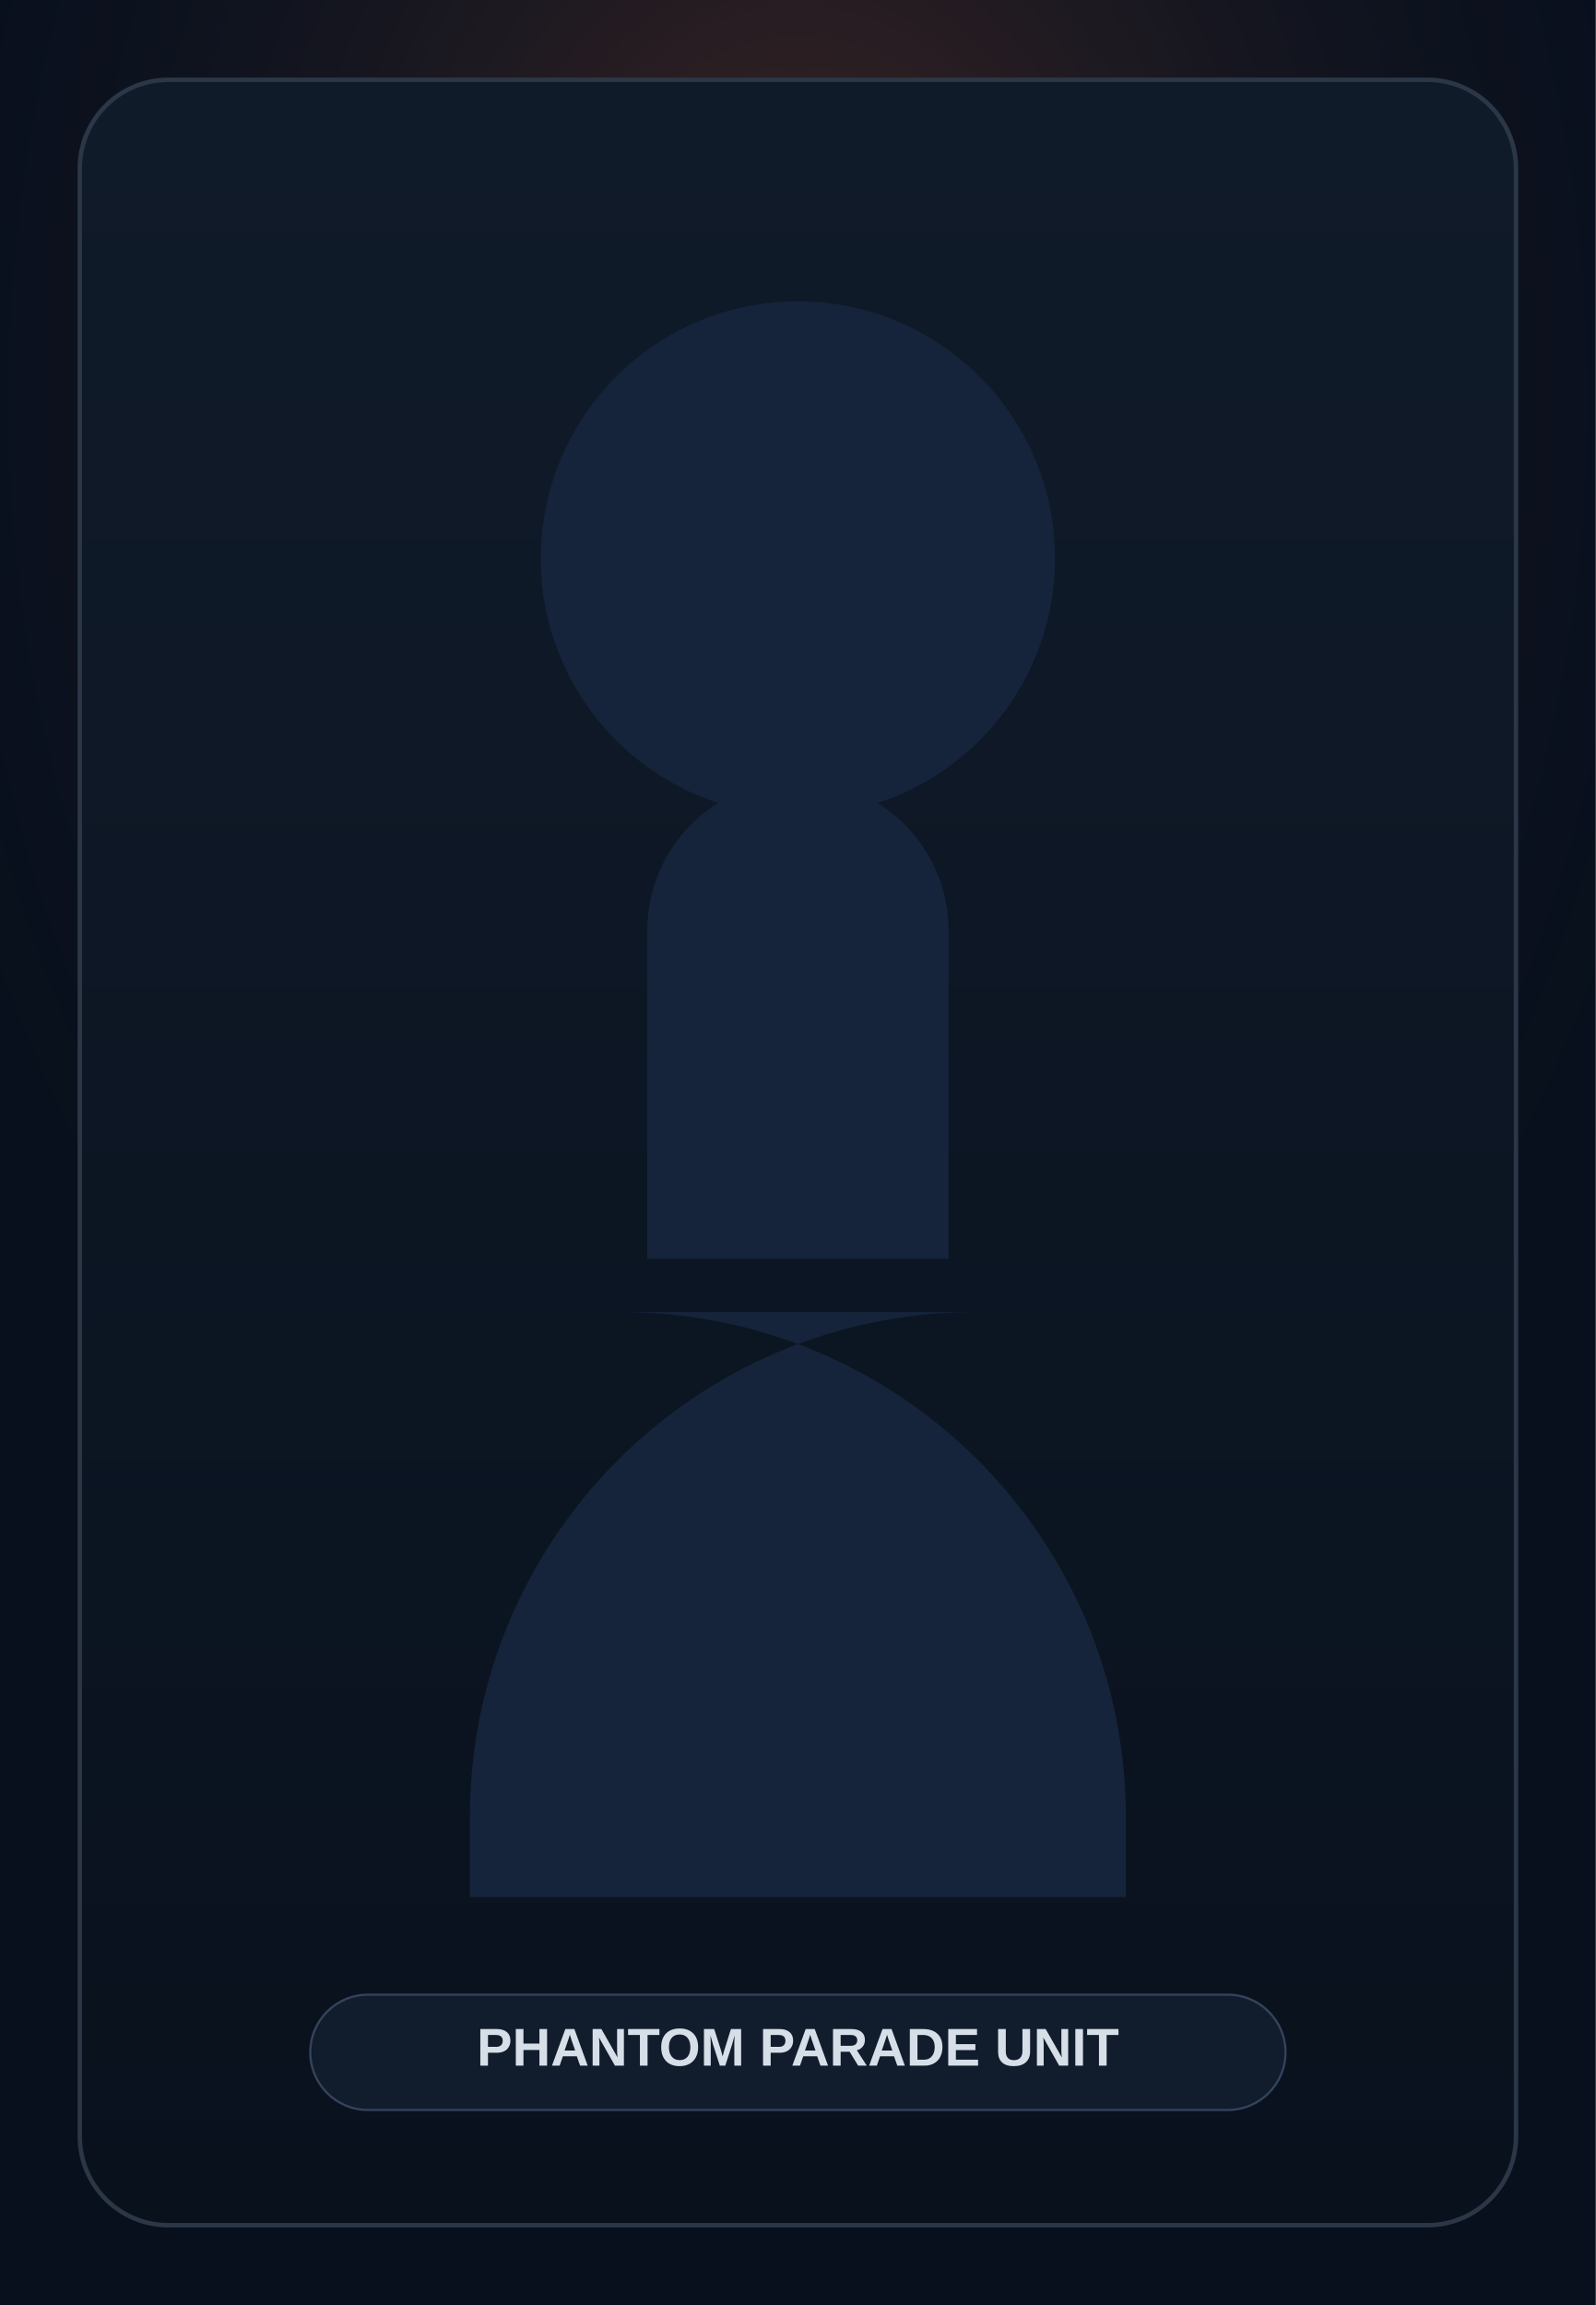
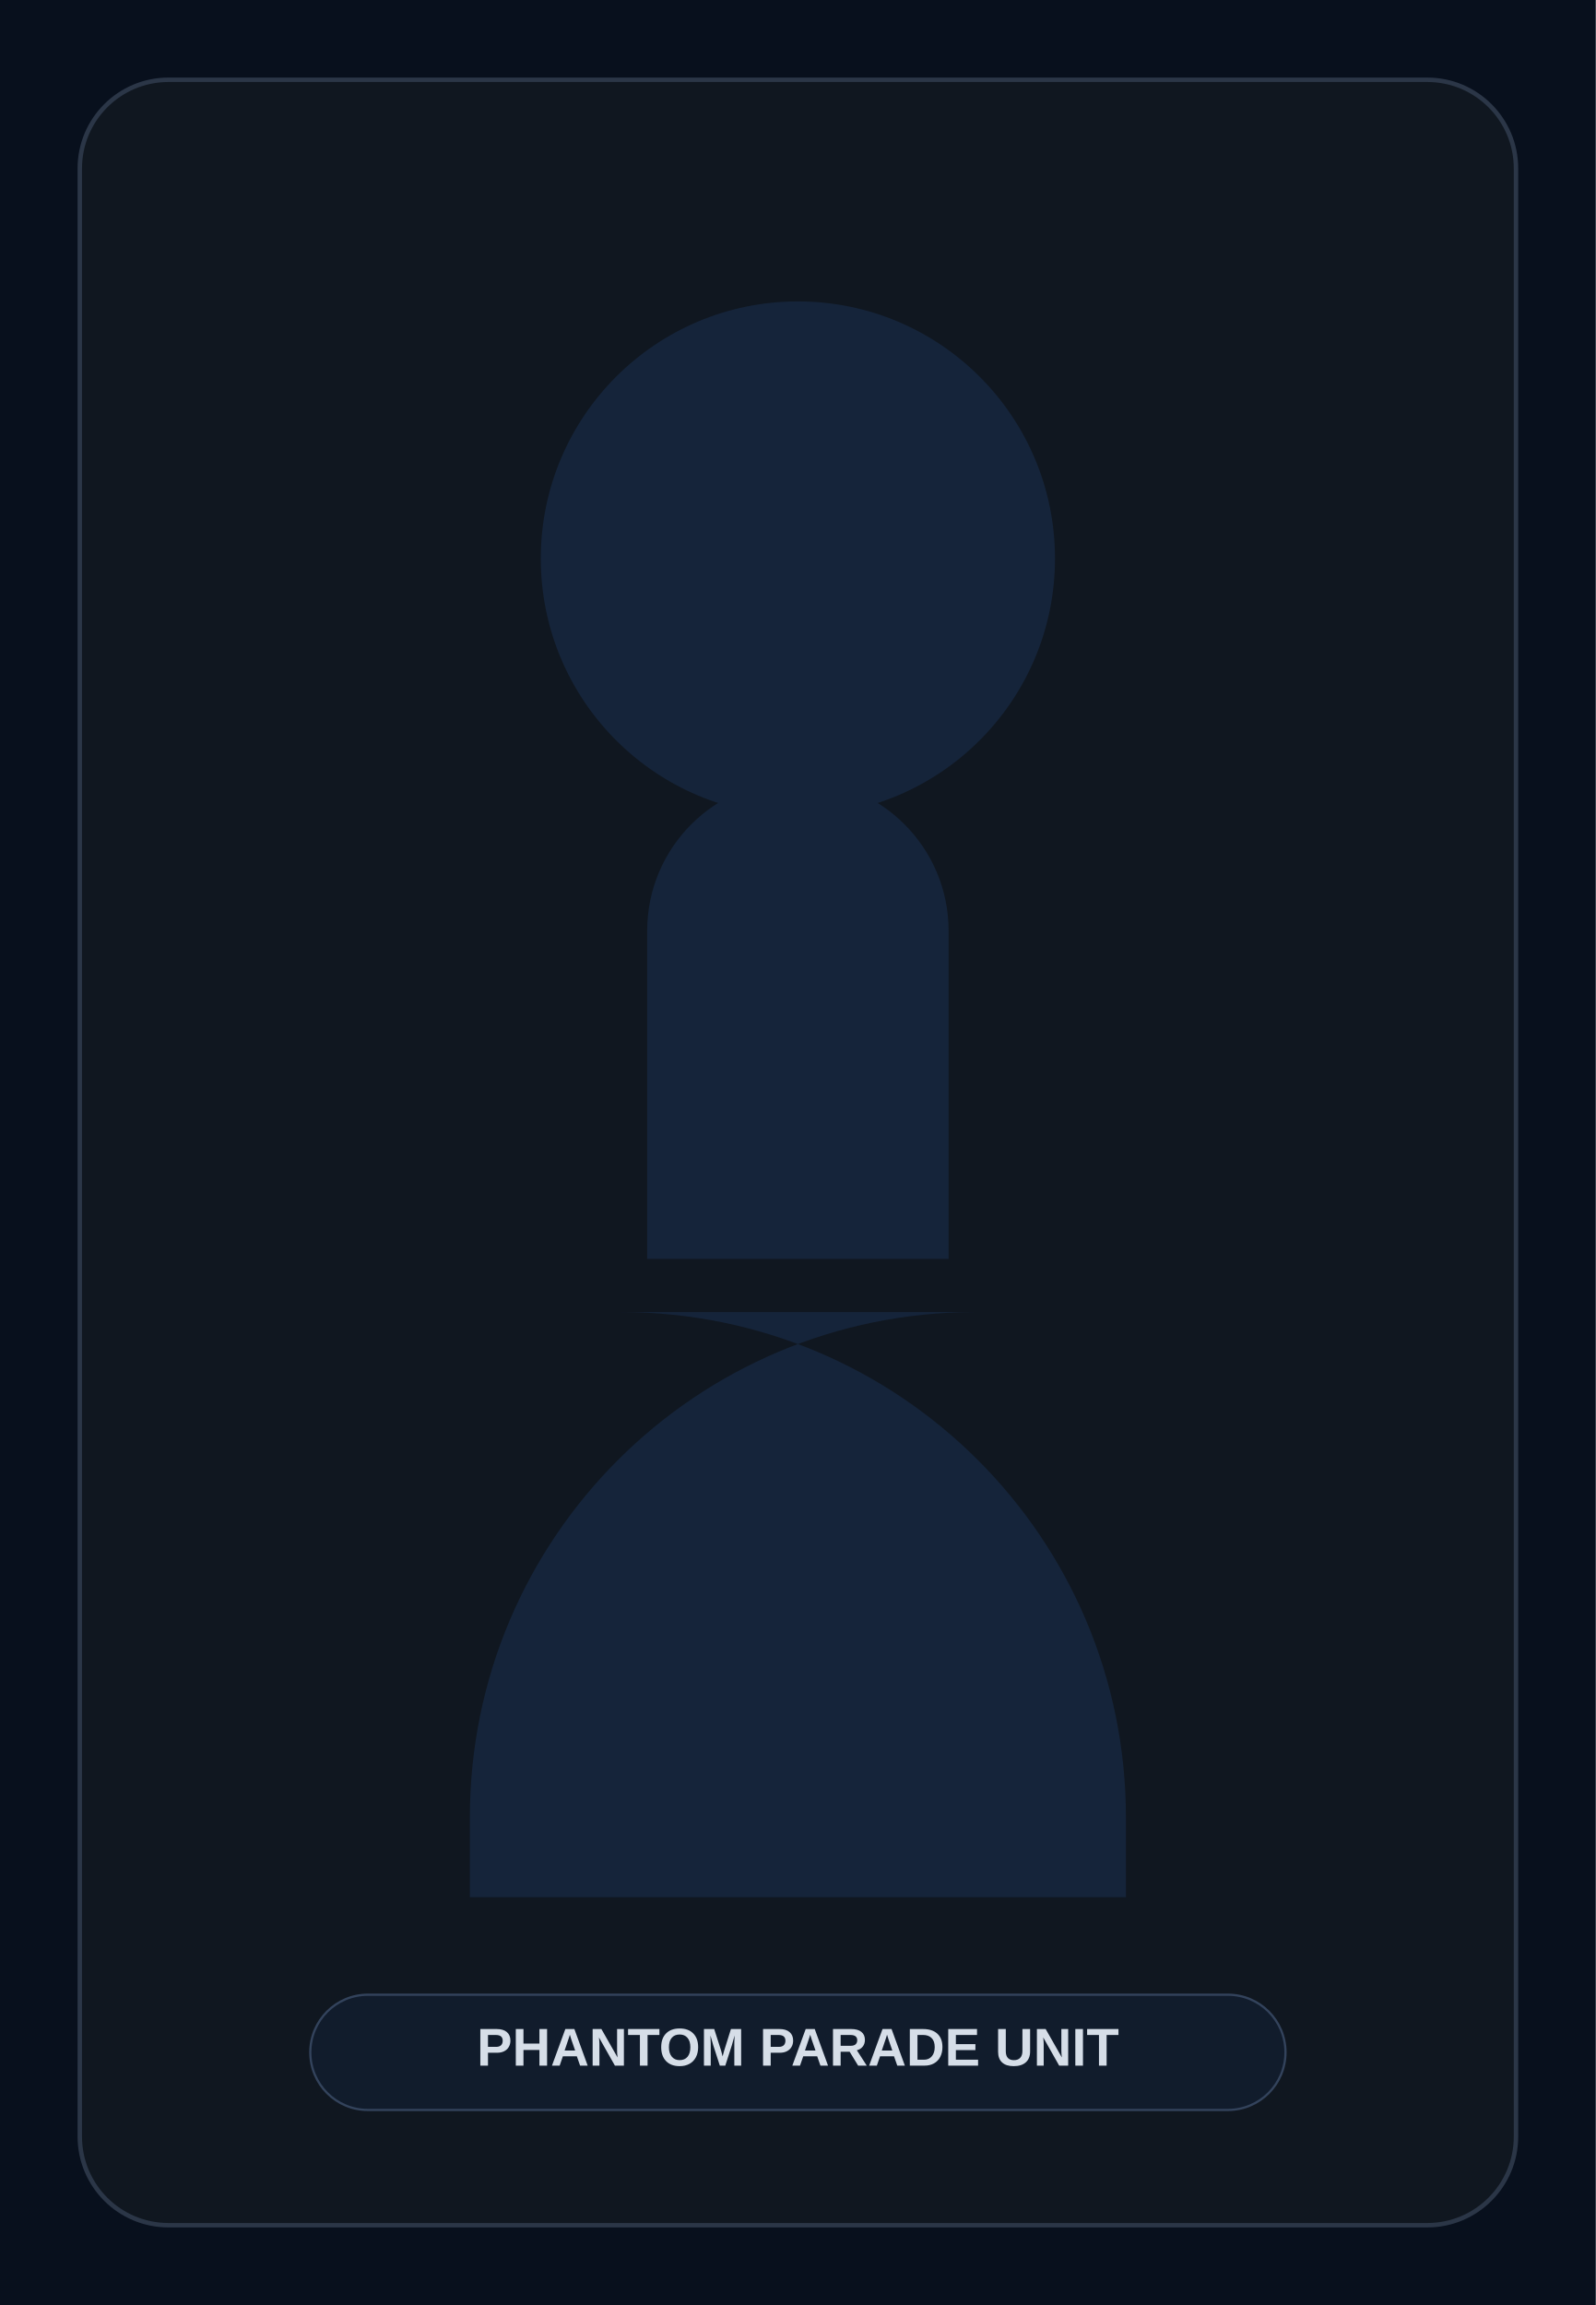
<svg xmlns="http://www.w3.org/2000/svg" width="720" height="1040" viewBox="0 0 720 1040" fill="none">
  <rect width="720" height="1040" fill="#08101D" />
-   <rect width="720" height="1040" fill="url(#paint0_radial)" />
-   <rect x="36" y="36" width="648" height="968" rx="40" fill="url(#paint1_linear)" stroke="#2B3647" stroke-width="2" />
+   <rect x="36" y="36" width="648" height="968" rx="40" fill="#101720" stroke="#2B3647" stroke-width="2" />
  <circle cx="360" cy="252" r="116" fill="#15243A" />
  <path d="M212 820C212 694.072 314.072 592 440 592H280C405.928 592 508 694.072 508 820V856H212V820Z" fill="#15243A" />
  <path d="M292 420C292 382.444 322.444 352 360 352C397.556 352 428 382.444 428 420V568H292V420Z" fill="#15243A" />
  <rect x="140" y="900" width="440" height="52" rx="26" fill="#111C2C" stroke="#33435C" />
  <text x="360" y="932" text-anchor="middle" fill="#D6DEE8" font-family="Arial, sans-serif" font-size="24" font-weight="700">PHANTOM PARADE UNIT</text>
-   <defs>
-     <radialGradient id="paint0_radial" cx="0" cy="0" r="1" gradientUnits="userSpaceOnUse" gradientTransform="translate(360 180) rotate(90) scale(620 440)">
-       <stop stop-color="#FF7A45" stop-opacity="0.24" />
-       <stop offset="1" stop-color="#08101D" stop-opacity="0" />
-     </radialGradient>
-     <linearGradient id="paint1_linear" x1="360" y1="36" x2="360" y2="1004" gradientUnits="userSpaceOnUse">
-       <stop stop-color="#101B2A" />
-       <stop offset="1" stop-color="#09111D" />
-     </linearGradient>
-   </defs>
</svg>
